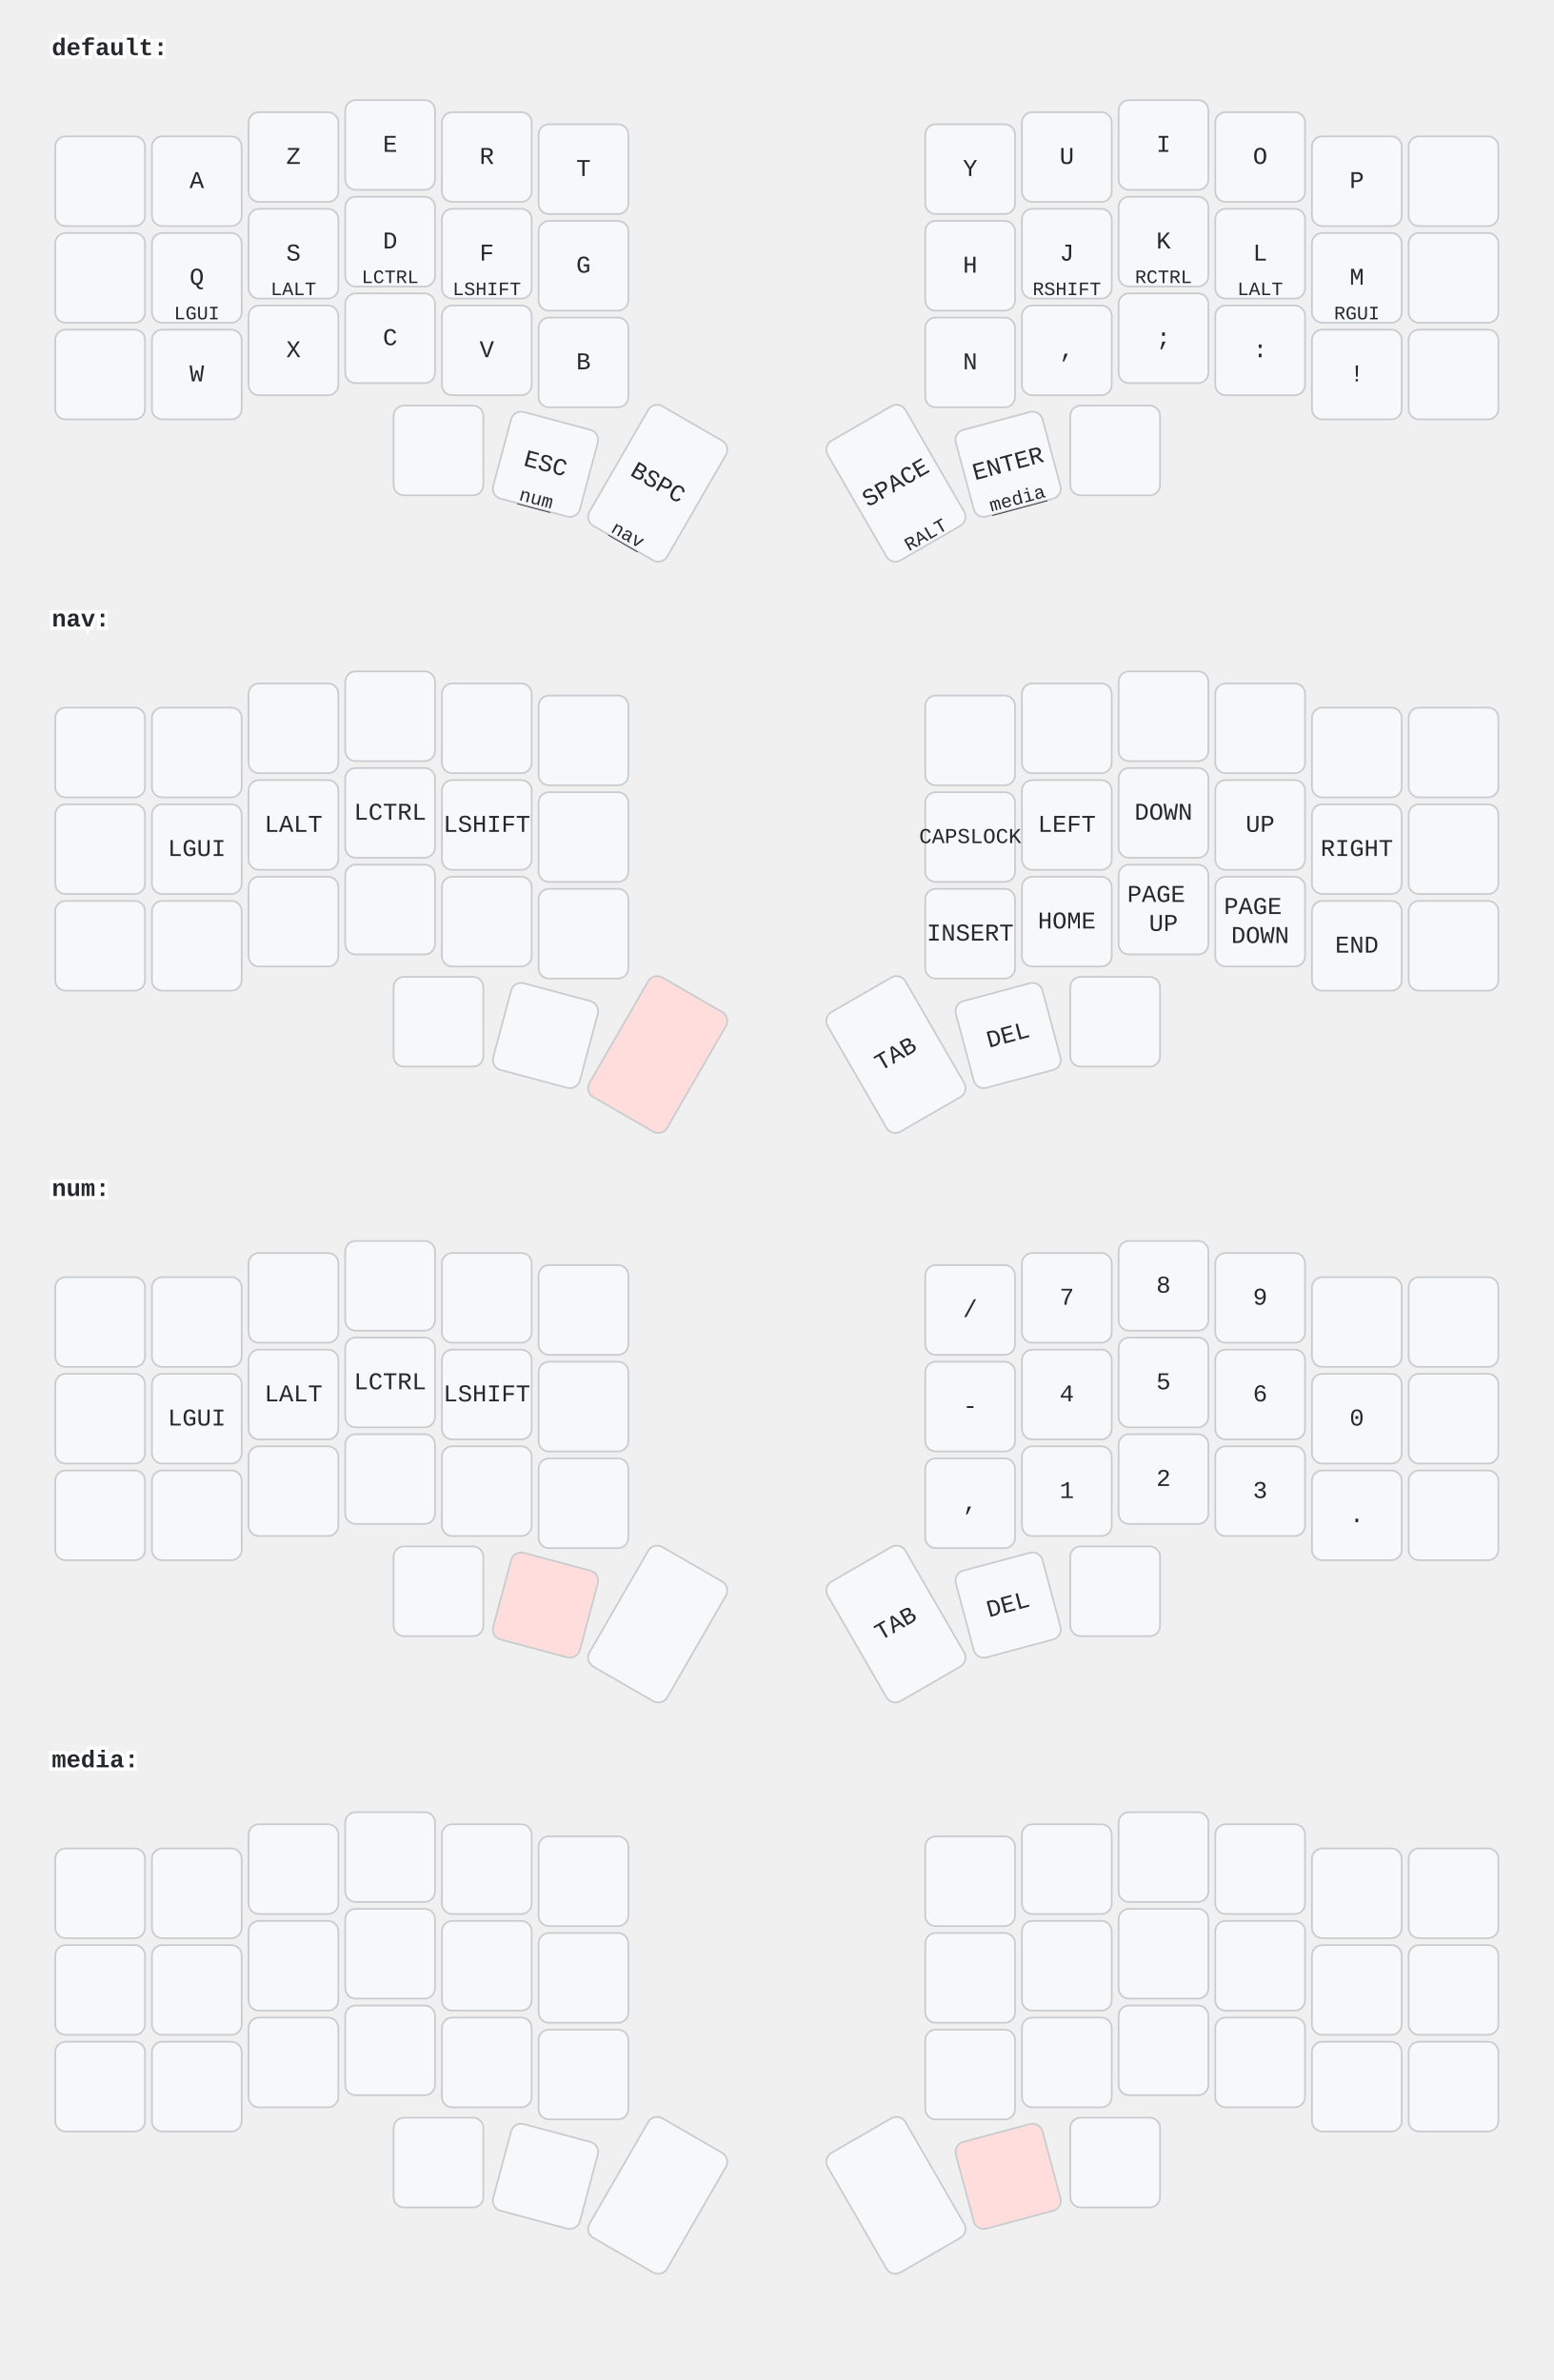
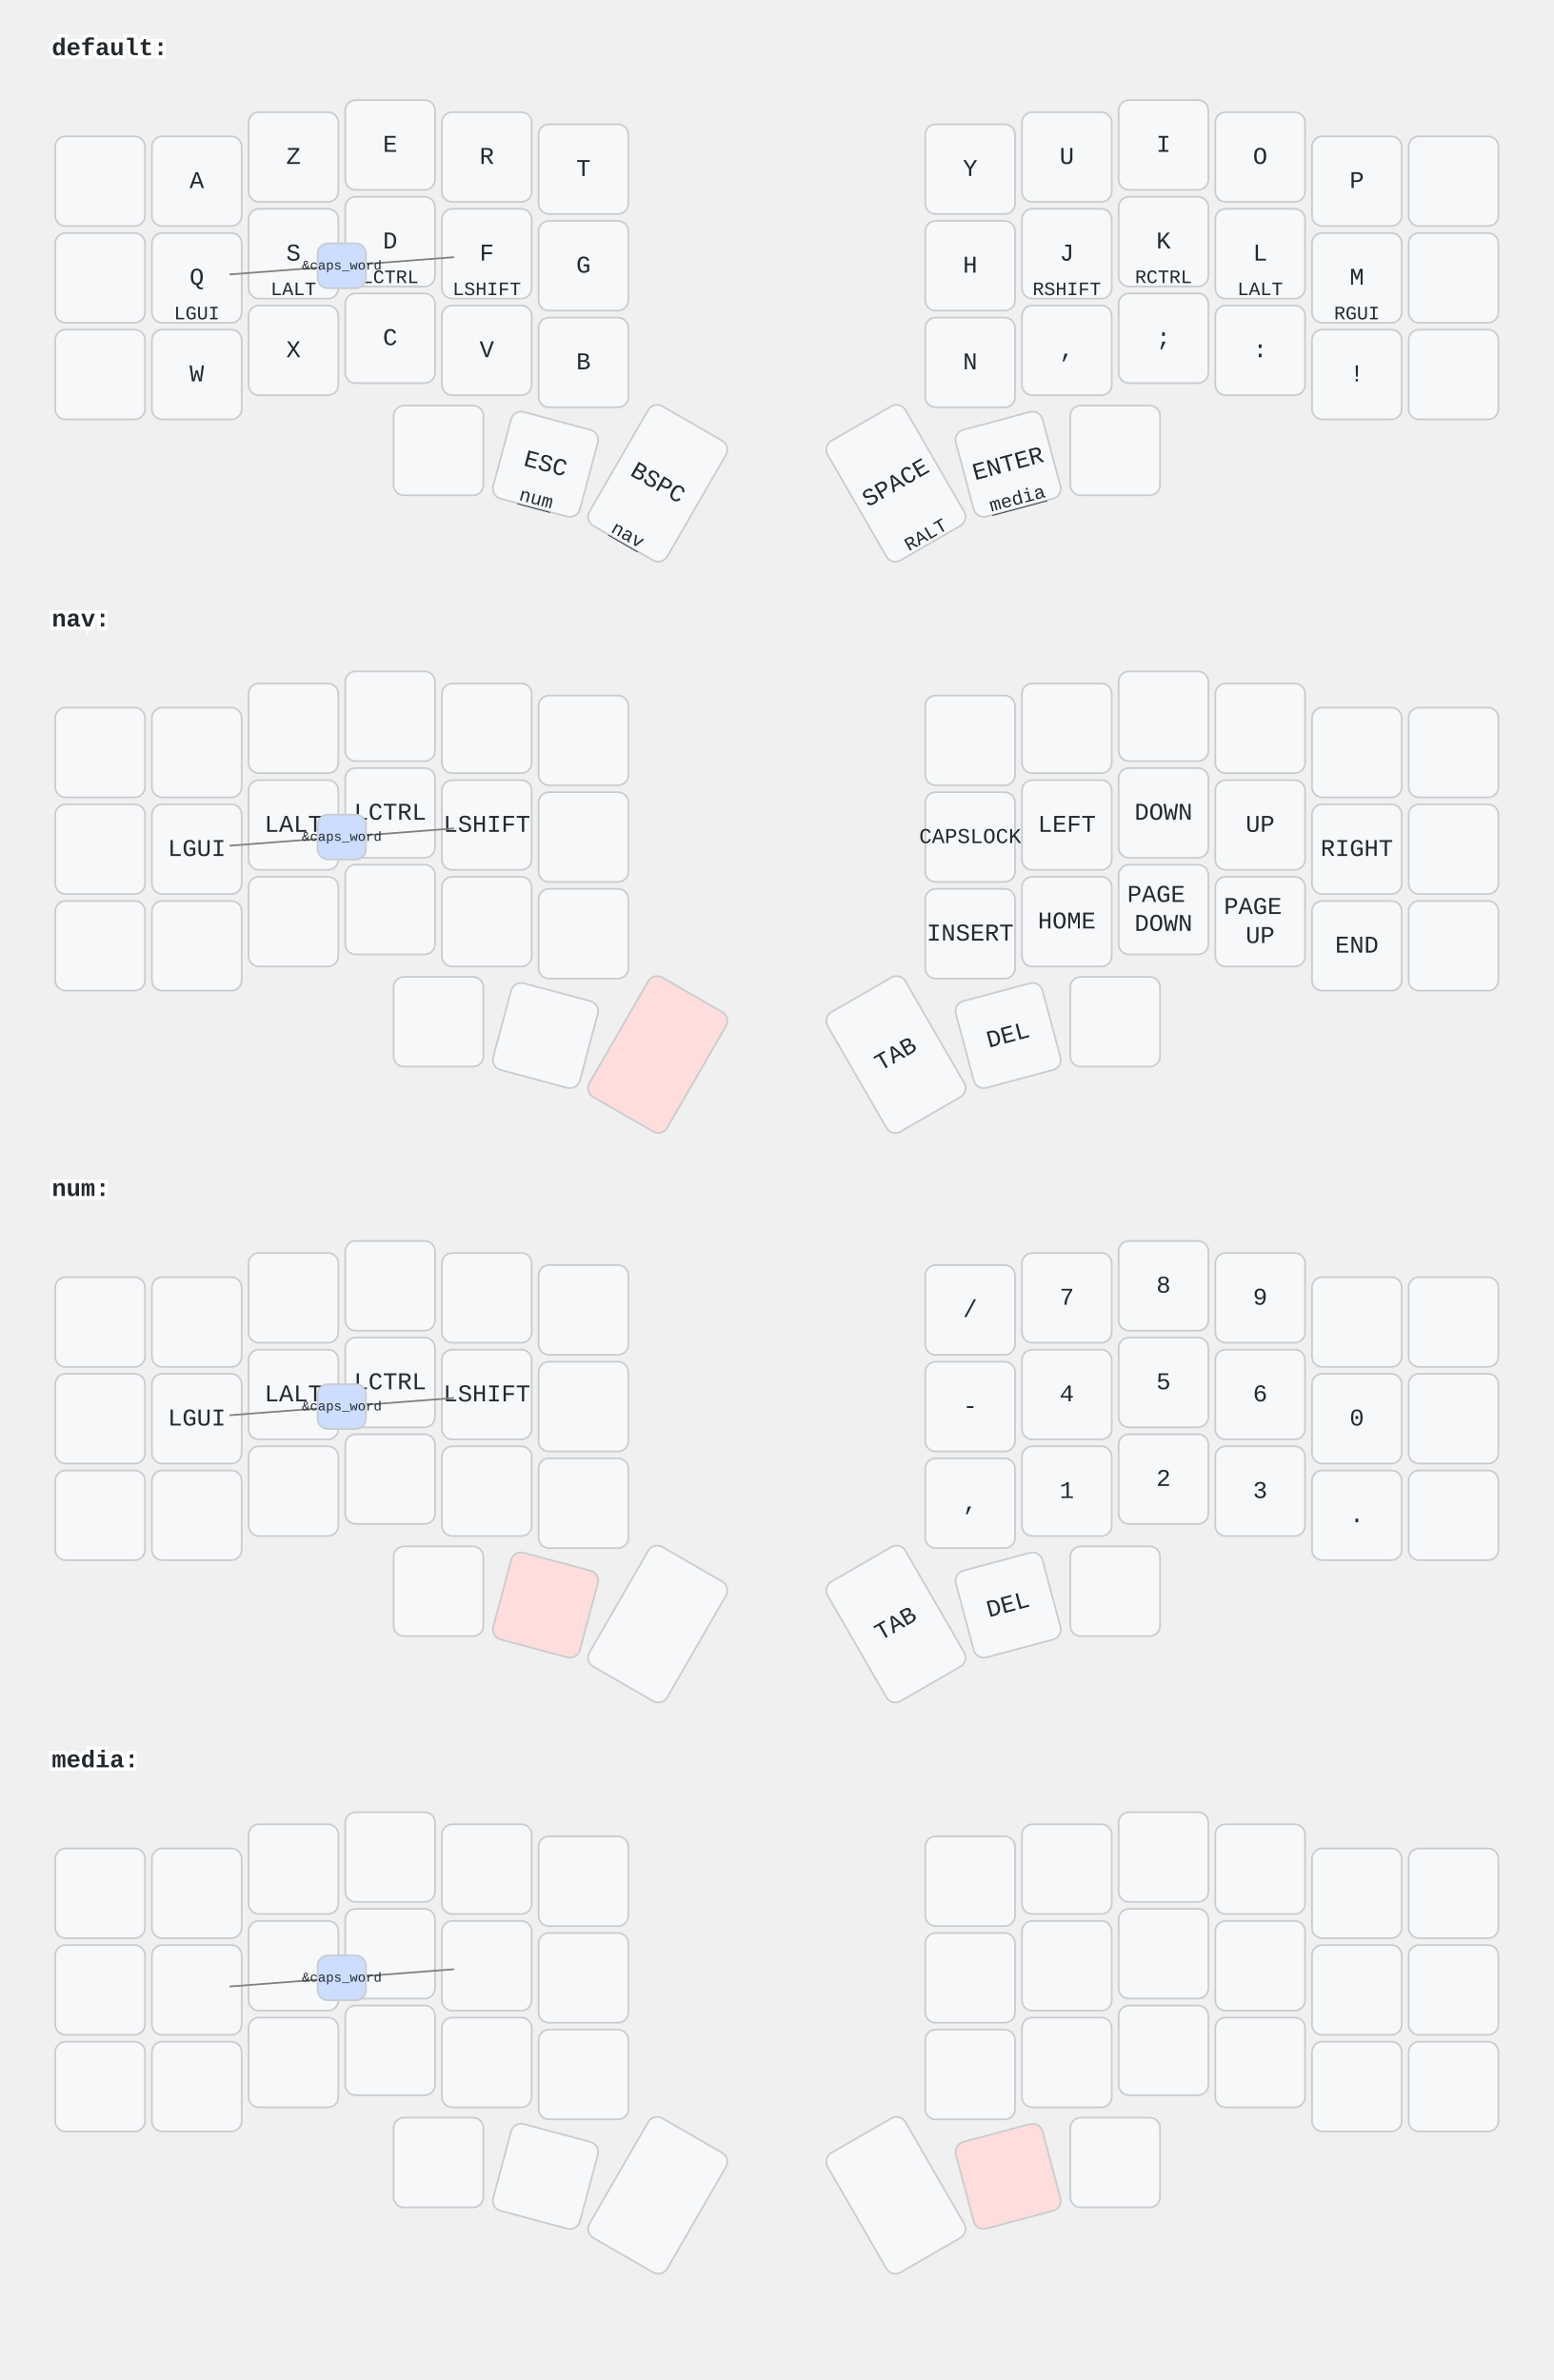
<svg xmlns="http://www.w3.org/2000/svg" width="900" height="1379" viewBox="0 0 900 1379" class="keymap">
  <style>/* inherit to force styles through use tags */
svg path {
    fill: inherit;
}

/* font and background color specifications */
svg.keymap {
    font-family: SFMono-Regular,Consolas,Liberation Mono,Menlo,monospace;
    font-size: 14px;
    font-kerning: normal;
    text-rendering: optimizeLegibility;
    fill: #24292e;
}

/* default key styling */
rect.key {
    fill: #f6f8fa;
}

rect.key, rect.combo {
    stroke: #c9cccf;
    stroke-width: 1;
}

/* default key side styling, only used is draw_key_sides is set */
rect.side {
    filter: brightness(90%);
}

/* color accent for combo boxes */
rect.combo, rect.combo-separate {
    fill: #cdf;
}

/* color accent for held keys */
rect.held, rect.combo.held {
    fill: #fdd;
}

/* color accent for ghost (optional) keys */
rect.ghost, rect.combo.ghost {
    stroke-dasharray: 4, 4;
    stroke-width: 2;
}

text {
    text-anchor: middle;
    dominant-baseline: middle;
}

/* styling for layer labels */
text.label {
    font-weight: bold;
    text-anchor: start;
    stroke: white;
    stroke-width: 4;
    paint-order: stroke;
}

/* styling for optional footer */
text.footer {
    text-anchor: end;
    dominant-baseline: auto;
    stroke: white;
    stroke-width: 4;
    paint-order: stroke;
}

/* styling for combo tap, and key non-tap label text */
text.combo, text.hold, text.shifted, text.left, text.right {
    font-size: 11px;
}

text.hold {
    text-anchor: middle;
    dominant-baseline: auto;
}

text.shifted {
    text-anchor: middle;
    dominant-baseline: hanging;
}

text.left {
    text-anchor: start;
}

text.right {
    text-anchor: end;
}

text.layer-activator {
    text-decoration: underline;
}

/* styling for hold/shifted label text in combo box */
text.combo.hold, text.combo.shifted, text.combo.left, text.combo.right {
    font-size: 8px;
}

/* lighter symbol for transparent keys */
text.trans {
    fill: #7b7e81;
}

/* styling for combo dendrons */
path.combo {
    stroke-width: 1;
    stroke: gray;
    fill: none;
}

/* Start Tabler Icons Cleanup */
/* cannot use height/width with glyphs */
.icon-tabler &gt; path {
    fill: inherit;
    stroke: inherit;
    stroke-width: 2;
}
/* hide tabler's default box */
.icon-tabler &gt; path[stroke="none"][fill="none"] {
    visibility: hidden;
}
/* End Tabler Icons Cleanup */
</style>
  <g transform="translate(30, 0)" class="layer-default">
    <text x="0" y="28" class="label" id="default">default:</text>
    <g transform="translate(0, 56)">
      <g transform="translate(28, 49)" class="key keypos-0">
        <rect rx="6" ry="6" x="-26" y="-26" width="52" height="52" class="key" />
      </g>
      <g transform="translate(84, 49)" class="key keypos-1">
        <rect rx="6" ry="6" x="-26" y="-26" width="52" height="52" class="key" />
        <text x="0" y="0" class="key tap">A</text>
      </g>
      <g transform="translate(140, 35)" class="key keypos-2">
        <rect rx="6" ry="6" x="-26" y="-26" width="52" height="52" class="key" />
        <text x="0" y="0" class="key tap">Z</text>
      </g>
      <g transform="translate(196, 28)" class="key keypos-3">
        <rect rx="6" ry="6" x="-26" y="-26" width="52" height="52" class="key" />
        <text x="0" y="0" class="key tap">E</text>
      </g>
      <g transform="translate(252, 35)" class="key keypos-4">
        <rect rx="6" ry="6" x="-26" y="-26" width="52" height="52" class="key" />
        <text x="0" y="0" class="key tap">R</text>
      </g>
      <g transform="translate(308, 42)" class="key keypos-5">
        <rect rx="6" ry="6" x="-26" y="-26" width="52" height="52" class="key" />
        <text x="0" y="0" class="key tap">T</text>
      </g>
      <g transform="translate(532, 42)" class="key keypos-6">
        <rect rx="6" ry="6" x="-26" y="-26" width="52" height="52" class="key" />
        <text x="0" y="0" class="key tap">Y</text>
      </g>
      <g transform="translate(588, 35)" class="key keypos-7">
        <rect rx="6" ry="6" x="-26" y="-26" width="52" height="52" class="key" />
        <text x="0" y="0" class="key tap">U</text>
      </g>
      <g transform="translate(644, 28)" class="key keypos-8">
        <rect rx="6" ry="6" x="-26" y="-26" width="52" height="52" class="key" />
        <text x="0" y="0" class="key tap">I</text>
      </g>
      <g transform="translate(700, 35)" class="key keypos-9">
        <rect rx="6" ry="6" x="-26" y="-26" width="52" height="52" class="key" />
        <text x="0" y="0" class="key tap">O</text>
      </g>
      <g transform="translate(756, 49)" class="key keypos-10">
        <rect rx="6" ry="6" x="-26" y="-26" width="52" height="52" class="key" />
        <text x="0" y="0" class="key tap">P</text>
      </g>
      <g transform="translate(812, 49)" class="key keypos-11">
        <rect rx="6" ry="6" x="-26" y="-26" width="52" height="52" class="key" />
      </g>
      <g transform="translate(28, 105)" class="key keypos-12">
        <rect rx="6" ry="6" x="-26" y="-26" width="52" height="52" class="key" />
      </g>
      <g transform="translate(84, 105)" class="key keypos-13">
        <rect rx="6" ry="6" x="-26" y="-26" width="52" height="52" class="key" />
        <text x="0" y="0" class="key tap">Q</text>
        <text x="0" y="24" class="key hold">LGUI</text>
      </g>
      <g transform="translate(140, 91)" class="key keypos-14">
        <rect rx="6" ry="6" x="-26" y="-26" width="52" height="52" class="key" />
        <text x="0" y="0" class="key tap">S</text>
        <text x="0" y="24" class="key hold">LALT</text>
      </g>
      <g transform="translate(196, 84)" class="key keypos-15">
        <rect rx="6" ry="6" x="-26" y="-26" width="52" height="52" class="key" />
        <text x="0" y="0" class="key tap">D</text>
        <text x="0" y="24" class="key hold">LCTRL</text>
      </g>
      <g transform="translate(252, 91)" class="key keypos-16">
        <rect rx="6" ry="6" x="-26" y="-26" width="52" height="52" class="key" />
        <text x="0" y="0" class="key tap">F</text>
        <text x="0" y="24" class="key hold">LSHIFT</text>
      </g>
      <g transform="translate(308, 98)" class="key keypos-17">
        <rect rx="6" ry="6" x="-26" y="-26" width="52" height="52" class="key" />
        <text x="0" y="0" class="key tap">G</text>
      </g>
      <g transform="translate(532, 98)" class="key keypos-18">
        <rect rx="6" ry="6" x="-26" y="-26" width="52" height="52" class="key" />
        <text x="0" y="0" class="key tap">H</text>
      </g>
      <g transform="translate(588, 91)" class="key keypos-19">
        <rect rx="6" ry="6" x="-26" y="-26" width="52" height="52" class="key" />
        <text x="0" y="0" class="key tap">J</text>
        <text x="0" y="24" class="key hold">RSHIFT</text>
      </g>
      <g transform="translate(644, 84)" class="key keypos-20">
        <rect rx="6" ry="6" x="-26" y="-26" width="52" height="52" class="key" />
        <text x="0" y="0" class="key tap">K</text>
        <text x="0" y="24" class="key hold">RCTRL</text>
      </g>
      <g transform="translate(700, 91)" class="key keypos-21">
        <rect rx="6" ry="6" x="-26" y="-26" width="52" height="52" class="key" />
        <text x="0" y="0" class="key tap">L</text>
        <text x="0" y="24" class="key hold">LALT</text>
      </g>
      <g transform="translate(756, 105)" class="key keypos-22">
        <rect rx="6" ry="6" x="-26" y="-26" width="52" height="52" class="key" />
        <text x="0" y="0" class="key tap">M</text>
        <text x="0" y="24" class="key hold">RGUI</text>
      </g>
      <g transform="translate(812, 105)" class="key keypos-23">
        <rect rx="6" ry="6" x="-26" y="-26" width="52" height="52" class="key" />
      </g>
      <g transform="translate(28, 161)" class="key keypos-24">
        <rect rx="6" ry="6" x="-26" y="-26" width="52" height="52" class="key" />
      </g>
      <g transform="translate(84, 161)" class="key keypos-25">
        <rect rx="6" ry="6" x="-26" y="-26" width="52" height="52" class="key" />
        <text x="0" y="0" class="key tap">W</text>
      </g>
      <g transform="translate(140, 147)" class="key keypos-26">
        <rect rx="6" ry="6" x="-26" y="-26" width="52" height="52" class="key" />
        <text x="0" y="0" class="key tap">X</text>
      </g>
      <g transform="translate(196, 140)" class="key keypos-27">
        <rect rx="6" ry="6" x="-26" y="-26" width="52" height="52" class="key" />
        <text x="0" y="0" class="key tap">C</text>
      </g>
      <g transform="translate(252, 147)" class="key keypos-28">
        <rect rx="6" ry="6" x="-26" y="-26" width="52" height="52" class="key" />
        <text x="0" y="0" class="key tap">V</text>
      </g>
      <g transform="translate(308, 154)" class="key keypos-29">
        <rect rx="6" ry="6" x="-26" y="-26" width="52" height="52" class="key" />
        <text x="0" y="0" class="key tap">B</text>
      </g>
      <g transform="translate(532, 154)" class="key keypos-30">
        <rect rx="6" ry="6" x="-26" y="-26" width="52" height="52" class="key" />
        <text x="0" y="0" class="key tap">N</text>
      </g>
      <g transform="translate(588, 147)" class="key keypos-31">
        <rect rx="6" ry="6" x="-26" y="-26" width="52" height="52" class="key" />
        <text x="0" y="0" class="key tap">,</text>
      </g>
      <g transform="translate(644, 140)" class="key keypos-32">
        <rect rx="6" ry="6" x="-26" y="-26" width="52" height="52" class="key" />
        <text x="0" y="0" class="key tap">;</text>
      </g>
      <g transform="translate(700, 147)" class="key keypos-33">
        <rect rx="6" ry="6" x="-26" y="-26" width="52" height="52" class="key" />
        <text x="0" y="0" class="key tap">:</text>
      </g>
      <g transform="translate(756, 161)" class="key keypos-34">
        <rect rx="6" ry="6" x="-26" y="-26" width="52" height="52" class="key" />
        <text x="0" y="0" class="key tap">!</text>
      </g>
      <g transform="translate(812, 161)" class="key keypos-35">
        <rect rx="6" ry="6" x="-26" y="-26" width="52" height="52" class="key" />
      </g>
      <g transform="translate(224, 205)" class="key keypos-36">
        <rect rx="6" ry="6" x="-26" y="-26" width="52" height="52" class="key" />
      </g>
      <g transform="translate(286, 213) rotate(15.0)" class="key keypos-37">
        <rect rx="6" ry="6" x="-26" y="-26" width="52" height="52" class="key" />
        <text x="0" y="0" class="key tap">ESC</text>
        <a href="#num">
          <text x="0" y="24" class="key hold layer-activator">num</text>
        </a>
      </g>
      <g transform="translate(351, 224) rotate(30.0)" class="key keypos-38">
        <rect rx="6" ry="6" x="-26" y="-40" width="52" height="80" class="key" />
        <text x="0" y="0" class="key tap">BSPC</text>
        <a href="#nav">
          <text x="0" y="38" class="key hold layer-activator">nav</text>
        </a>
      </g>
      <g transform="translate(489, 224) rotate(-30.0)" class="key keypos-39">
        <rect rx="6" ry="6" x="-26" y="-40" width="52" height="80" class="key" />
        <text x="0" y="0" class="key tap">SPACE</text>
        <text x="0" y="38" class="key hold">RALT</text>
      </g>
      <g transform="translate(554, 213) rotate(-15.0)" class="key keypos-40">
        <rect rx="6" ry="6" x="-26" y="-26" width="52" height="52" class="key" />
        <text x="0" y="0" class="key tap">ENTER</text>
        <a href="#media">
          <text x="0" y="24" class="key hold layer-activator">media</text>
        </a>
      </g>
      <g transform="translate(616, 205)" class="key keypos-41">
        <rect rx="6" ry="6" x="-26" y="-26" width="52" height="52" class="key" />
      </g>
+       <g class="combo combopos-0">
+         <path d="M168,98 l-65,5" class="combo" />
+         <path d="M168,98 l65,-5" class="combo" />
+         <rect rx="6" ry="6" x="154" y="85" width="28" height="26" class="combo" />
+         <text x="168" y="98" class="combo tap">
+           <tspan style="font-size: 70%">&amp;caps_word</tspan>
+         </text>
+       </g>
    </g>
  </g>
  <g transform="translate(30, 331)" class="layer-nav">
    <text x="0" y="28" class="label" id="nav">nav:</text>
    <g transform="translate(0, 56)">
      <g transform="translate(28, 49)" class="key keypos-0">
        <rect rx="6" ry="6" x="-26" y="-26" width="52" height="52" class="key" />
      </g>
      <g transform="translate(84, 49)" class="key keypos-1">
        <rect rx="6" ry="6" x="-26" y="-26" width="52" height="52" class="key" />
      </g>
      <g transform="translate(140, 35)" class="key keypos-2">
        <rect rx="6" ry="6" x="-26" y="-26" width="52" height="52" class="key" />
      </g>
      <g transform="translate(196, 28)" class="key keypos-3">
        <rect rx="6" ry="6" x="-26" y="-26" width="52" height="52" class="key" />
      </g>
      <g transform="translate(252, 35)" class="key keypos-4">
        <rect rx="6" ry="6" x="-26" y="-26" width="52" height="52" class="key" />
      </g>
      <g transform="translate(308, 42)" class="key keypos-5">
        <rect rx="6" ry="6" x="-26" y="-26" width="52" height="52" class="key" />
      </g>
      <g transform="translate(532, 42)" class="key keypos-6">
        <rect rx="6" ry="6" x="-26" y="-26" width="52" height="52" class="key" />
      </g>
      <g transform="translate(588, 35)" class="key keypos-7">
        <rect rx="6" ry="6" x="-26" y="-26" width="52" height="52" class="key" />
      </g>
      <g transform="translate(644, 28)" class="key keypos-8">
        <rect rx="6" ry="6" x="-26" y="-26" width="52" height="52" class="key" />
      </g>
      <g transform="translate(700, 35)" class="key keypos-9">
        <rect rx="6" ry="6" x="-26" y="-26" width="52" height="52" class="key" />
      </g>
      <g transform="translate(756, 49)" class="key keypos-10">
        <rect rx="6" ry="6" x="-26" y="-26" width="52" height="52" class="key" />
      </g>
      <g transform="translate(812, 49)" class="key keypos-11">
        <rect rx="6" ry="6" x="-26" y="-26" width="52" height="52" class="key" />
      </g>
      <g transform="translate(28, 105)" class="key keypos-12">
        <rect rx="6" ry="6" x="-26" y="-26" width="52" height="52" class="key" />
      </g>
      <g transform="translate(84, 105)" class="key keypos-13">
        <rect rx="6" ry="6" x="-26" y="-26" width="52" height="52" class="key" />
        <text x="0" y="0" class="key tap">LGUI</text>
      </g>
      <g transform="translate(140, 91)" class="key keypos-14">
        <rect rx="6" ry="6" x="-26" y="-26" width="52" height="52" class="key" />
        <text x="0" y="0" class="key tap">LALT</text>
      </g>
      <g transform="translate(196, 84)" class="key keypos-15">
        <rect rx="6" ry="6" x="-26" y="-26" width="52" height="52" class="key" />
        <text x="0" y="0" class="key tap">LCTRL</text>
      </g>
      <g transform="translate(252, 91)" class="key keypos-16">
        <rect rx="6" ry="6" x="-26" y="-26" width="52" height="52" class="key" />
        <text x="0" y="0" class="key tap">LSHIFT</text>
      </g>
      <g transform="translate(308, 98)" class="key keypos-17">
        <rect rx="6" ry="6" x="-26" y="-26" width="52" height="52" class="key" />
      </g>
      <g transform="translate(532, 98)" class="key keypos-18">
        <rect rx="6" ry="6" x="-26" y="-26" width="52" height="52" class="key" />
        <text x="0" y="0" class="key tap">
          <tspan style="font-size: 88%">CAPSLOCK</tspan>
        </text>
      </g>
      <g transform="translate(588, 91)" class="key keypos-19">
        <rect rx="6" ry="6" x="-26" y="-26" width="52" height="52" class="key" />
        <text x="0" y="0" class="key tap">LEFT</text>
      </g>
      <g transform="translate(644, 84)" class="key keypos-20">
        <rect rx="6" ry="6" x="-26" y="-26" width="52" height="52" class="key" />
        <text x="0" y="0" class="key tap">DOWN</text>
      </g>
      <g transform="translate(700, 91)" class="key keypos-21">
        <rect rx="6" ry="6" x="-26" y="-26" width="52" height="52" class="key" />
        <text x="0" y="0" class="key tap">UP</text>
      </g>
      <g transform="translate(756, 105)" class="key keypos-22">
        <rect rx="6" ry="6" x="-26" y="-26" width="52" height="52" class="key" />
        <text x="0" y="0" class="key tap">RIGHT</text>
      </g>
      <g transform="translate(812, 105)" class="key keypos-23">
        <rect rx="6" ry="6" x="-26" y="-26" width="52" height="52" class="key" />
      </g>
      <g transform="translate(28, 161)" class="key keypos-24">
        <rect rx="6" ry="6" x="-26" y="-26" width="52" height="52" class="key" />
      </g>
      <g transform="translate(84, 161)" class="key keypos-25">
        <rect rx="6" ry="6" x="-26" y="-26" width="52" height="52" class="key" />
      </g>
      <g transform="translate(140, 147)" class="key keypos-26">
        <rect rx="6" ry="6" x="-26" y="-26" width="52" height="52" class="key" />
      </g>
      <g transform="translate(196, 140)" class="key keypos-27">
        <rect rx="6" ry="6" x="-26" y="-26" width="52" height="52" class="key" />
      </g>
      <g transform="translate(252, 147)" class="key keypos-28">
        <rect rx="6" ry="6" x="-26" y="-26" width="52" height="52" class="key" />
      </g>
      <g transform="translate(308, 154)" class="key keypos-29">
        <rect rx="6" ry="6" x="-26" y="-26" width="52" height="52" class="key" />
      </g>
      <g transform="translate(532, 154)" class="key keypos-30">
        <rect rx="6" ry="6" x="-26" y="-26" width="52" height="52" class="key" />
        <text x="0" y="0" class="key tap">INSERT</text>
      </g>
      <g transform="translate(588, 147)" class="key keypos-31">
        <rect rx="6" ry="6" x="-26" y="-26" width="52" height="52" class="key" />
        <text x="0" y="0" class="key tap">HOME</text>
      </g>
      <g transform="translate(644, 140)" class="key keypos-32">
        <rect rx="6" ry="6" x="-26" y="-26" width="52" height="52" class="key" />
        <text x="0" y="0" class="key tap">
          <tspan x="0" dy="-0.6em">PAGE</tspan>
-           <tspan x="0" dy="1.2em">UP</tspan>
+           <tspan x="0" dy="1.2em">DOWN</tspan>
        </text>
      </g>
      <g transform="translate(700, 147)" class="key keypos-33">
        <rect rx="6" ry="6" x="-26" y="-26" width="52" height="52" class="key" />
        <text x="0" y="0" class="key tap">
          <tspan x="0" dy="-0.6em">PAGE</tspan>
-           <tspan x="0" dy="1.2em">DOWN</tspan>
+           <tspan x="0" dy="1.2em">UP</tspan>
        </text>
      </g>
      <g transform="translate(756, 161)" class="key keypos-34">
        <rect rx="6" ry="6" x="-26" y="-26" width="52" height="52" class="key" />
        <text x="0" y="0" class="key tap">END</text>
      </g>
      <g transform="translate(812, 161)" class="key keypos-35">
        <rect rx="6" ry="6" x="-26" y="-26" width="52" height="52" class="key" />
      </g>
      <g transform="translate(224, 205)" class="key keypos-36">
        <rect rx="6" ry="6" x="-26" y="-26" width="52" height="52" class="key" />
      </g>
      <g transform="translate(286, 213) rotate(15.0)" class="key keypos-37">
        <rect rx="6" ry="6" x="-26" y="-26" width="52" height="52" class="key" />
      </g>
      <g transform="translate(351, 224) rotate(30.0)" class="key held keypos-38">
        <rect rx="6" ry="6" x="-26" y="-40" width="52" height="80" class="key held" />
      </g>
      <g transform="translate(489, 224) rotate(-30.0)" class="key keypos-39">
        <rect rx="6" ry="6" x="-26" y="-40" width="52" height="80" class="key" />
        <text x="0" y="0" class="key tap">TAB</text>
      </g>
      <g transform="translate(554, 213) rotate(-15.0)" class="key keypos-40">
        <rect rx="6" ry="6" x="-26" y="-26" width="52" height="52" class="key" />
        <text x="0" y="0" class="key tap">DEL</text>
      </g>
      <g transform="translate(616, 205)" class="key keypos-41">
        <rect rx="6" ry="6" x="-26" y="-26" width="52" height="52" class="key" />
+       </g>
+       <g class="combo combopos-0">
+         <path d="M168,98 l-65,5" class="combo" />
+         <path d="M168,98 l65,-5" class="combo" />
+         <rect rx="6" ry="6" x="154" y="85" width="28" height="26" class="combo" />
+         <text x="168" y="98" class="combo tap">
+           <tspan style="font-size: 70%">&amp;caps_word</tspan>
+         </text>
      </g>
    </g>
  </g>
  <g transform="translate(30, 661)" class="layer-num">
    <text x="0" y="28" class="label" id="num">num:</text>
    <g transform="translate(0, 56)">
      <g transform="translate(28, 49)" class="key keypos-0">
        <rect rx="6" ry="6" x="-26" y="-26" width="52" height="52" class="key" />
      </g>
      <g transform="translate(84, 49)" class="key keypos-1">
        <rect rx="6" ry="6" x="-26" y="-26" width="52" height="52" class="key" />
      </g>
      <g transform="translate(140, 35)" class="key keypos-2">
        <rect rx="6" ry="6" x="-26" y="-26" width="52" height="52" class="key" />
      </g>
      <g transform="translate(196, 28)" class="key keypos-3">
        <rect rx="6" ry="6" x="-26" y="-26" width="52" height="52" class="key" />
      </g>
      <g transform="translate(252, 35)" class="key keypos-4">
        <rect rx="6" ry="6" x="-26" y="-26" width="52" height="52" class="key" />
      </g>
      <g transform="translate(308, 42)" class="key keypos-5">
        <rect rx="6" ry="6" x="-26" y="-26" width="52" height="52" class="key" />
      </g>
      <g transform="translate(532, 42)" class="key keypos-6">
        <rect rx="6" ry="6" x="-26" y="-26" width="52" height="52" class="key" />
        <text x="0" y="0" class="key tap">/</text>
      </g>
      <g transform="translate(588, 35)" class="key keypos-7">
        <rect rx="6" ry="6" x="-26" y="-26" width="52" height="52" class="key" />
        <text x="0" y="0" class="key tap">7</text>
      </g>
      <g transform="translate(644, 28)" class="key keypos-8">
        <rect rx="6" ry="6" x="-26" y="-26" width="52" height="52" class="key" />
        <text x="0" y="0" class="key tap">8</text>
      </g>
      <g transform="translate(700, 35)" class="key keypos-9">
        <rect rx="6" ry="6" x="-26" y="-26" width="52" height="52" class="key" />
        <text x="0" y="0" class="key tap">9</text>
      </g>
      <g transform="translate(756, 49)" class="key keypos-10">
        <rect rx="6" ry="6" x="-26" y="-26" width="52" height="52" class="key" />
      </g>
      <g transform="translate(812, 49)" class="key keypos-11">
        <rect rx="6" ry="6" x="-26" y="-26" width="52" height="52" class="key" />
      </g>
      <g transform="translate(28, 105)" class="key keypos-12">
        <rect rx="6" ry="6" x="-26" y="-26" width="52" height="52" class="key" />
      </g>
      <g transform="translate(84, 105)" class="key keypos-13">
        <rect rx="6" ry="6" x="-26" y="-26" width="52" height="52" class="key" />
        <text x="0" y="0" class="key tap">LGUI</text>
      </g>
      <g transform="translate(140, 91)" class="key keypos-14">
        <rect rx="6" ry="6" x="-26" y="-26" width="52" height="52" class="key" />
        <text x="0" y="0" class="key tap">LALT</text>
      </g>
      <g transform="translate(196, 84)" class="key keypos-15">
        <rect rx="6" ry="6" x="-26" y="-26" width="52" height="52" class="key" />
        <text x="0" y="0" class="key tap">LCTRL</text>
      </g>
      <g transform="translate(252, 91)" class="key keypos-16">
        <rect rx="6" ry="6" x="-26" y="-26" width="52" height="52" class="key" />
        <text x="0" y="0" class="key tap">LSHIFT</text>
      </g>
      <g transform="translate(308, 98)" class="key keypos-17">
        <rect rx="6" ry="6" x="-26" y="-26" width="52" height="52" class="key" />
      </g>
      <g transform="translate(532, 98)" class="key keypos-18">
        <rect rx="6" ry="6" x="-26" y="-26" width="52" height="52" class="key" />
        <text x="0" y="0" class="key tap">-</text>
      </g>
      <g transform="translate(588, 91)" class="key keypos-19">
        <rect rx="6" ry="6" x="-26" y="-26" width="52" height="52" class="key" />
        <text x="0" y="0" class="key tap">4</text>
      </g>
      <g transform="translate(644, 84)" class="key keypos-20">
        <rect rx="6" ry="6" x="-26" y="-26" width="52" height="52" class="key" />
        <text x="0" y="0" class="key tap">5</text>
      </g>
      <g transform="translate(700, 91)" class="key keypos-21">
        <rect rx="6" ry="6" x="-26" y="-26" width="52" height="52" class="key" />
        <text x="0" y="0" class="key tap">6</text>
      </g>
      <g transform="translate(756, 105)" class="key keypos-22">
        <rect rx="6" ry="6" x="-26" y="-26" width="52" height="52" class="key" />
        <text x="0" y="0" class="key tap">0</text>
      </g>
      <g transform="translate(812, 105)" class="key keypos-23">
        <rect rx="6" ry="6" x="-26" y="-26" width="52" height="52" class="key" />
      </g>
      <g transform="translate(28, 161)" class="key keypos-24">
        <rect rx="6" ry="6" x="-26" y="-26" width="52" height="52" class="key" />
      </g>
      <g transform="translate(84, 161)" class="key keypos-25">
        <rect rx="6" ry="6" x="-26" y="-26" width="52" height="52" class="key" />
      </g>
      <g transform="translate(140, 147)" class="key keypos-26">
        <rect rx="6" ry="6" x="-26" y="-26" width="52" height="52" class="key" />
      </g>
      <g transform="translate(196, 140)" class="key keypos-27">
        <rect rx="6" ry="6" x="-26" y="-26" width="52" height="52" class="key" />
      </g>
      <g transform="translate(252, 147)" class="key keypos-28">
        <rect rx="6" ry="6" x="-26" y="-26" width="52" height="52" class="key" />
      </g>
      <g transform="translate(308, 154)" class="key keypos-29">
        <rect rx="6" ry="6" x="-26" y="-26" width="52" height="52" class="key" />
      </g>
      <g transform="translate(532, 154)" class="key keypos-30">
        <rect rx="6" ry="6" x="-26" y="-26" width="52" height="52" class="key" />
        <text x="0" y="0" class="key tap">,</text>
      </g>
      <g transform="translate(588, 147)" class="key keypos-31">
        <rect rx="6" ry="6" x="-26" y="-26" width="52" height="52" class="key" />
        <text x="0" y="0" class="key tap">1</text>
      </g>
      <g transform="translate(644, 140)" class="key keypos-32">
        <rect rx="6" ry="6" x="-26" y="-26" width="52" height="52" class="key" />
        <text x="0" y="0" class="key tap">2</text>
      </g>
      <g transform="translate(700, 147)" class="key keypos-33">
        <rect rx="6" ry="6" x="-26" y="-26" width="52" height="52" class="key" />
        <text x="0" y="0" class="key tap">3</text>
      </g>
      <g transform="translate(756, 161)" class="key keypos-34">
        <rect rx="6" ry="6" x="-26" y="-26" width="52" height="52" class="key" />
        <text x="0" y="0" class="key tap">.</text>
      </g>
      <g transform="translate(812, 161)" class="key keypos-35">
        <rect rx="6" ry="6" x="-26" y="-26" width="52" height="52" class="key" />
      </g>
      <g transform="translate(224, 205)" class="key keypos-36">
        <rect rx="6" ry="6" x="-26" y="-26" width="52" height="52" class="key" />
      </g>
      <g transform="translate(286, 213) rotate(15.0)" class="key held keypos-37">
        <rect rx="6" ry="6" x="-26" y="-26" width="52" height="52" class="key held" />
      </g>
      <g transform="translate(351, 224) rotate(30.0)" class="key keypos-38">
        <rect rx="6" ry="6" x="-26" y="-40" width="52" height="80" class="key" />
      </g>
      <g transform="translate(489, 224) rotate(-30.0)" class="key keypos-39">
        <rect rx="6" ry="6" x="-26" y="-40" width="52" height="80" class="key" />
        <text x="0" y="0" class="key tap">TAB</text>
      </g>
      <g transform="translate(554, 213) rotate(-15.0)" class="key keypos-40">
        <rect rx="6" ry="6" x="-26" y="-26" width="52" height="52" class="key" />
        <text x="0" y="0" class="key tap">DEL</text>
      </g>
      <g transform="translate(616, 205)" class="key keypos-41">
        <rect rx="6" ry="6" x="-26" y="-26" width="52" height="52" class="key" />
      </g>
+       <g class="combo combopos-0">
+         <path d="M168,98 l-65,5" class="combo" />
+         <path d="M168,98 l65,-5" class="combo" />
+         <rect rx="6" ry="6" x="154" y="85" width="28" height="26" class="combo" />
+         <text x="168" y="98" class="combo tap">
+           <tspan style="font-size: 70%">&amp;caps_word</tspan>
+         </text>
+       </g>
    </g>
  </g>
  <g transform="translate(30, 992)" class="layer-media">
    <text x="0" y="28" class="label" id="media">media:</text>
    <g transform="translate(0, 56)">
      <g transform="translate(28, 49)" class="key keypos-0">
        <rect rx="6" ry="6" x="-26" y="-26" width="52" height="52" class="key" />
      </g>
      <g transform="translate(84, 49)" class="key keypos-1">
        <rect rx="6" ry="6" x="-26" y="-26" width="52" height="52" class="key" />
      </g>
      <g transform="translate(140, 35)" class="key keypos-2">
        <rect rx="6" ry="6" x="-26" y="-26" width="52" height="52" class="key" />
      </g>
      <g transform="translate(196, 28)" class="key keypos-3">
        <rect rx="6" ry="6" x="-26" y="-26" width="52" height="52" class="key" />
      </g>
      <g transform="translate(252, 35)" class="key keypos-4">
        <rect rx="6" ry="6" x="-26" y="-26" width="52" height="52" class="key" />
      </g>
      <g transform="translate(308, 42)" class="key keypos-5">
        <rect rx="6" ry="6" x="-26" y="-26" width="52" height="52" class="key" />
      </g>
      <g transform="translate(532, 42)" class="key keypos-6">
        <rect rx="6" ry="6" x="-26" y="-26" width="52" height="52" class="key" />
      </g>
      <g transform="translate(588, 35)" class="key keypos-7">
        <rect rx="6" ry="6" x="-26" y="-26" width="52" height="52" class="key" />
      </g>
      <g transform="translate(644, 28)" class="key keypos-8">
        <rect rx="6" ry="6" x="-26" y="-26" width="52" height="52" class="key" />
      </g>
      <g transform="translate(700, 35)" class="key keypos-9">
        <rect rx="6" ry="6" x="-26" y="-26" width="52" height="52" class="key" />
      </g>
      <g transform="translate(756, 49)" class="key keypos-10">
        <rect rx="6" ry="6" x="-26" y="-26" width="52" height="52" class="key" />
      </g>
      <g transform="translate(812, 49)" class="key keypos-11">
        <rect rx="6" ry="6" x="-26" y="-26" width="52" height="52" class="key" />
      </g>
      <g transform="translate(28, 105)" class="key keypos-12">
        <rect rx="6" ry="6" x="-26" y="-26" width="52" height="52" class="key" />
      </g>
      <g transform="translate(84, 105)" class="key keypos-13">
        <rect rx="6" ry="6" x="-26" y="-26" width="52" height="52" class="key" />
      </g>
      <g transform="translate(140, 91)" class="key keypos-14">
        <rect rx="6" ry="6" x="-26" y="-26" width="52" height="52" class="key" />
      </g>
      <g transform="translate(196, 84)" class="key keypos-15">
        <rect rx="6" ry="6" x="-26" y="-26" width="52" height="52" class="key" />
      </g>
      <g transform="translate(252, 91)" class="key keypos-16">
        <rect rx="6" ry="6" x="-26" y="-26" width="52" height="52" class="key" />
      </g>
      <g transform="translate(308, 98)" class="key keypos-17">
        <rect rx="6" ry="6" x="-26" y="-26" width="52" height="52" class="key" />
      </g>
      <g transform="translate(532, 98)" class="key keypos-18">
        <rect rx="6" ry="6" x="-26" y="-26" width="52" height="52" class="key" />
      </g>
      <g transform="translate(588, 91)" class="key keypos-19">
        <rect rx="6" ry="6" x="-26" y="-26" width="52" height="52" class="key" />
      </g>
      <g transform="translate(644, 84)" class="key keypos-20">
        <rect rx="6" ry="6" x="-26" y="-26" width="52" height="52" class="key" />
      </g>
      <g transform="translate(700, 91)" class="key keypos-21">
        <rect rx="6" ry="6" x="-26" y="-26" width="52" height="52" class="key" />
      </g>
      <g transform="translate(756, 105)" class="key keypos-22">
        <rect rx="6" ry="6" x="-26" y="-26" width="52" height="52" class="key" />
      </g>
      <g transform="translate(812, 105)" class="key keypos-23">
        <rect rx="6" ry="6" x="-26" y="-26" width="52" height="52" class="key" />
      </g>
      <g transform="translate(28, 161)" class="key keypos-24">
        <rect rx="6" ry="6" x="-26" y="-26" width="52" height="52" class="key" />
      </g>
      <g transform="translate(84, 161)" class="key keypos-25">
        <rect rx="6" ry="6" x="-26" y="-26" width="52" height="52" class="key" />
      </g>
      <g transform="translate(140, 147)" class="key keypos-26">
        <rect rx="6" ry="6" x="-26" y="-26" width="52" height="52" class="key" />
      </g>
      <g transform="translate(196, 140)" class="key keypos-27">
        <rect rx="6" ry="6" x="-26" y="-26" width="52" height="52" class="key" />
      </g>
      <g transform="translate(252, 147)" class="key keypos-28">
        <rect rx="6" ry="6" x="-26" y="-26" width="52" height="52" class="key" />
      </g>
      <g transform="translate(308, 154)" class="key keypos-29">
        <rect rx="6" ry="6" x="-26" y="-26" width="52" height="52" class="key" />
      </g>
      <g transform="translate(532, 154)" class="key keypos-30">
        <rect rx="6" ry="6" x="-26" y="-26" width="52" height="52" class="key" />
      </g>
      <g transform="translate(588, 147)" class="key keypos-31">
        <rect rx="6" ry="6" x="-26" y="-26" width="52" height="52" class="key" />
      </g>
      <g transform="translate(644, 140)" class="key keypos-32">
        <rect rx="6" ry="6" x="-26" y="-26" width="52" height="52" class="key" />
      </g>
      <g transform="translate(700, 147)" class="key keypos-33">
        <rect rx="6" ry="6" x="-26" y="-26" width="52" height="52" class="key" />
      </g>
      <g transform="translate(756, 161)" class="key keypos-34">
        <rect rx="6" ry="6" x="-26" y="-26" width="52" height="52" class="key" />
      </g>
      <g transform="translate(812, 161)" class="key keypos-35">
        <rect rx="6" ry="6" x="-26" y="-26" width="52" height="52" class="key" />
      </g>
      <g transform="translate(224, 205)" class="key keypos-36">
        <rect rx="6" ry="6" x="-26" y="-26" width="52" height="52" class="key" />
      </g>
      <g transform="translate(286, 213) rotate(15.0)" class="key keypos-37">
        <rect rx="6" ry="6" x="-26" y="-26" width="52" height="52" class="key" />
      </g>
      <g transform="translate(351, 224) rotate(30.0)" class="key keypos-38">
        <rect rx="6" ry="6" x="-26" y="-40" width="52" height="80" class="key" />
      </g>
      <g transform="translate(489, 224) rotate(-30.0)" class="key keypos-39">
        <rect rx="6" ry="6" x="-26" y="-40" width="52" height="80" class="key" />
      </g>
      <g transform="translate(554, 213) rotate(-15.0)" class="key held keypos-40">
        <rect rx="6" ry="6" x="-26" y="-26" width="52" height="52" class="key held" />
      </g>
      <g transform="translate(616, 205)" class="key keypos-41">
        <rect rx="6" ry="6" x="-26" y="-26" width="52" height="52" class="key" />
      </g>
+       <g class="combo combopos-0">
+         <path d="M168,98 l-65,5" class="combo" />
+         <path d="M168,98 l65,-5" class="combo" />
+         <rect rx="6" ry="6" x="154" y="85" width="28" height="26" class="combo" />
+         <text x="168" y="98" class="combo tap">
+           <tspan style="font-size: 70%">&amp;caps_word</tspan>
+         </text>
+       </g>
    </g>
  </g>
</svg>
